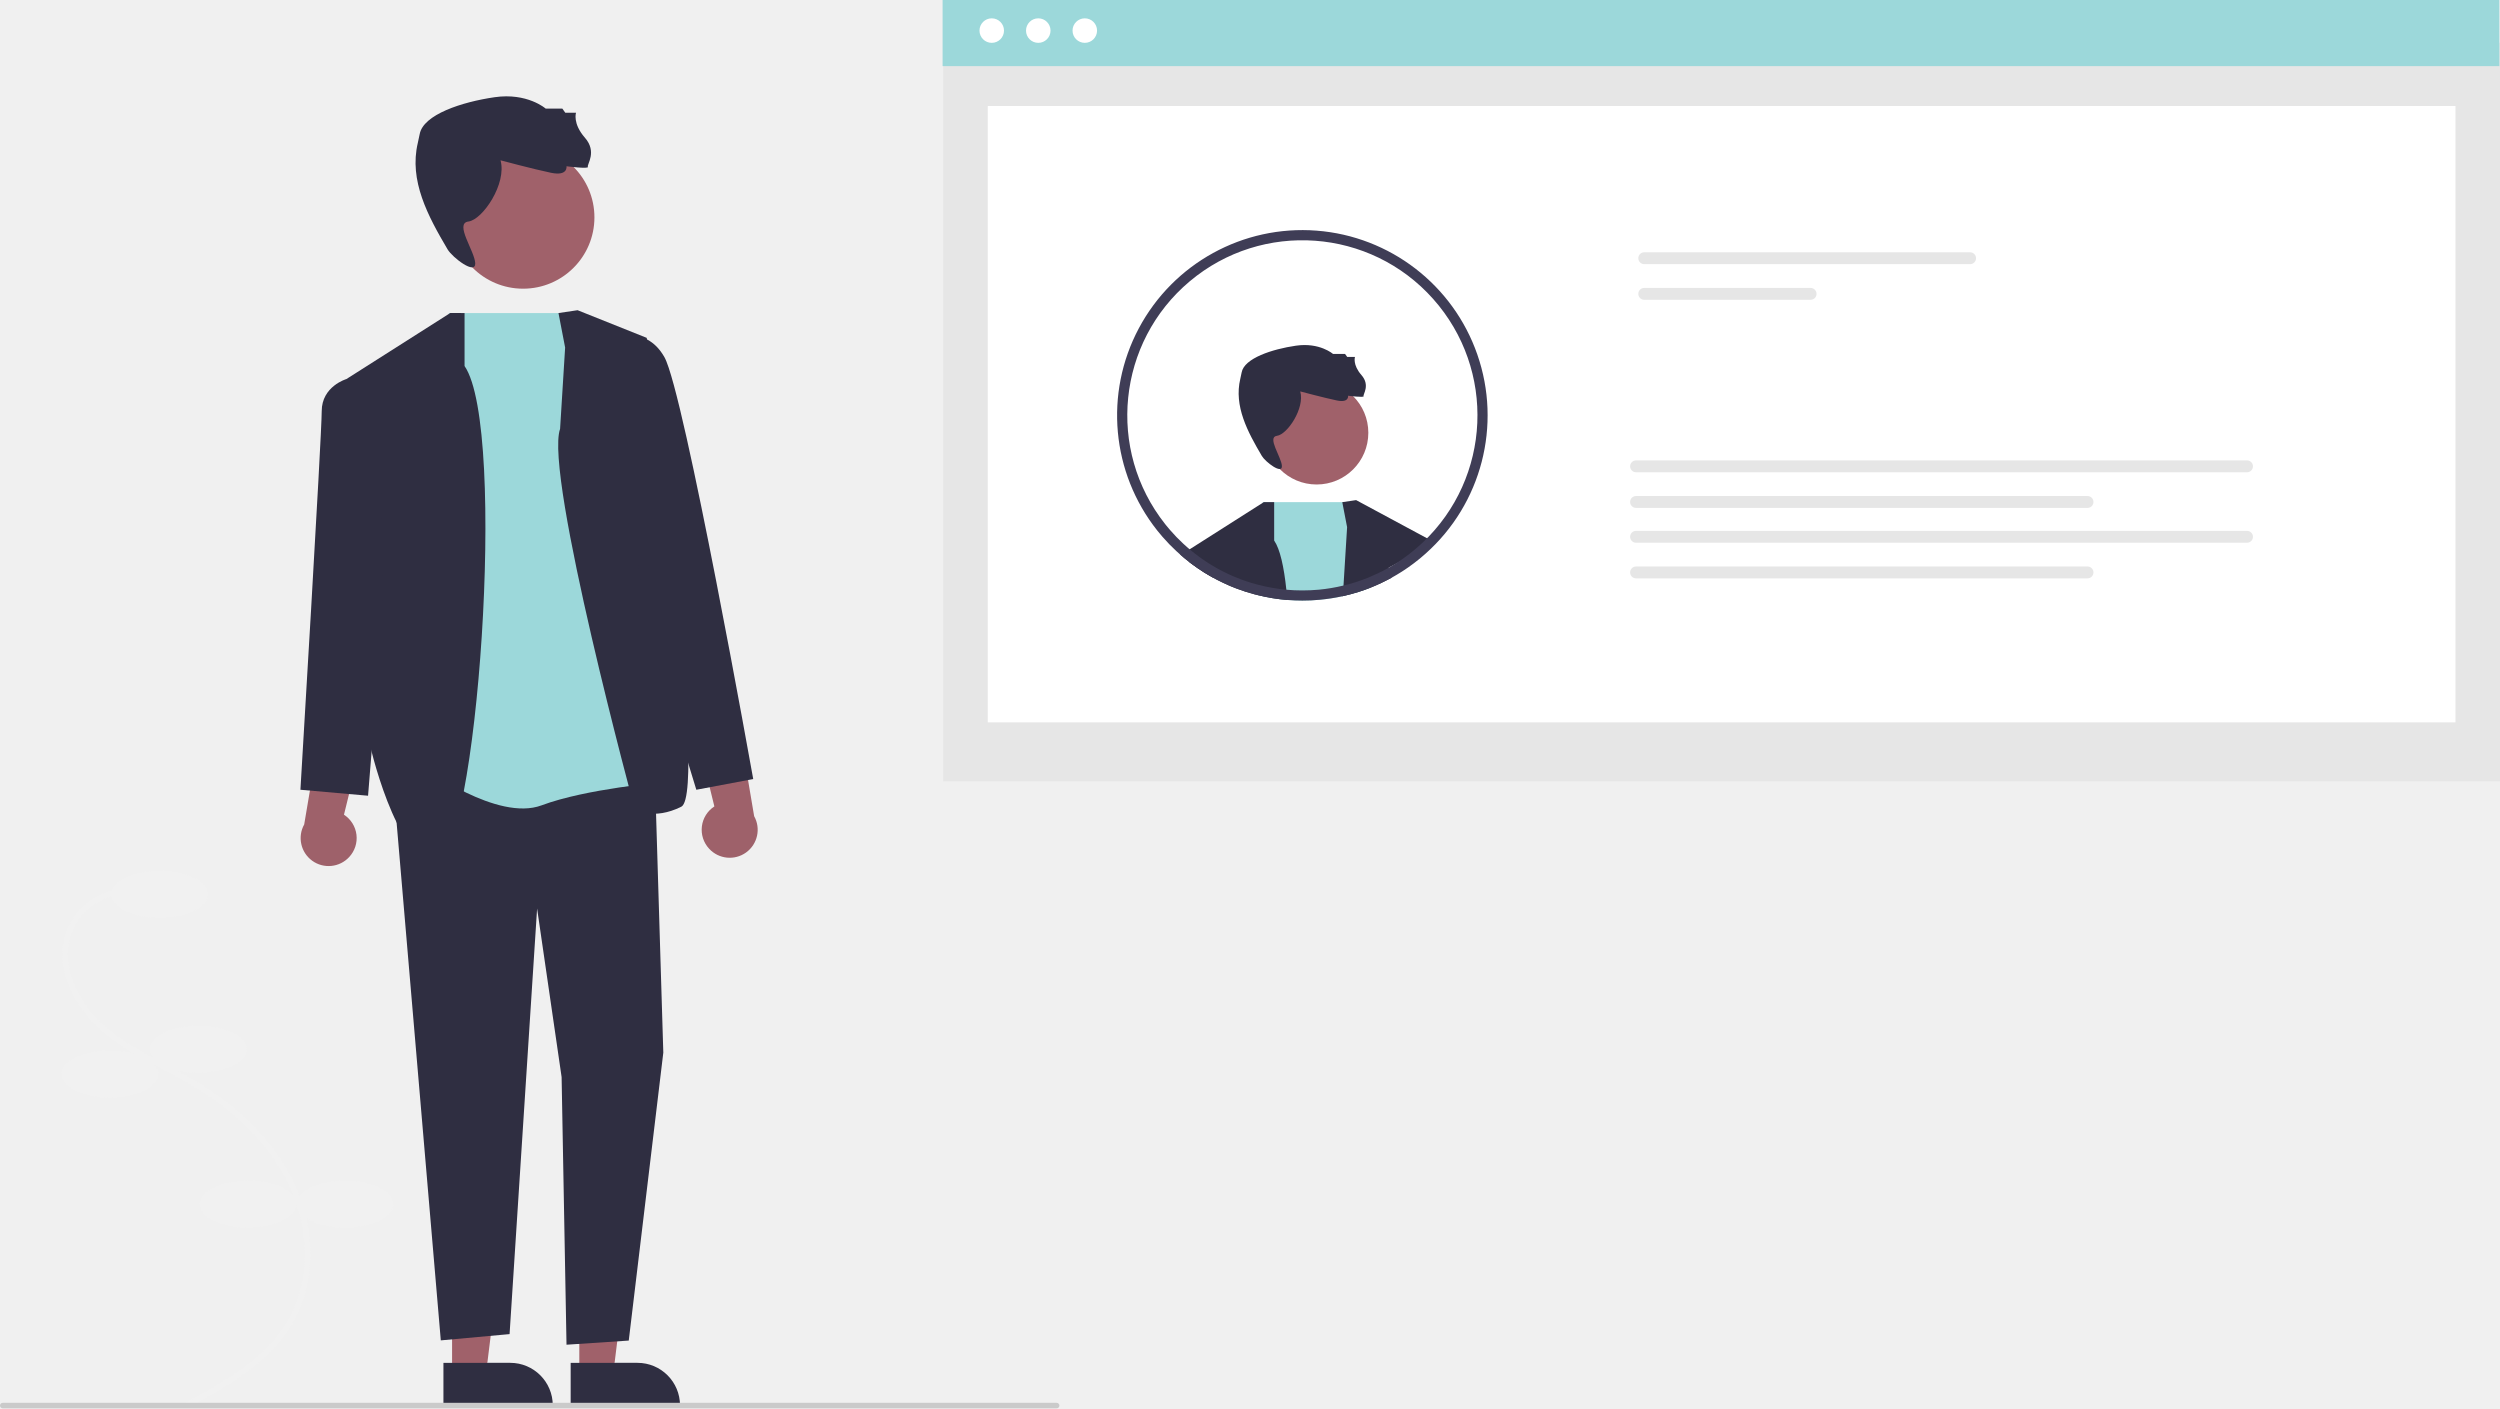
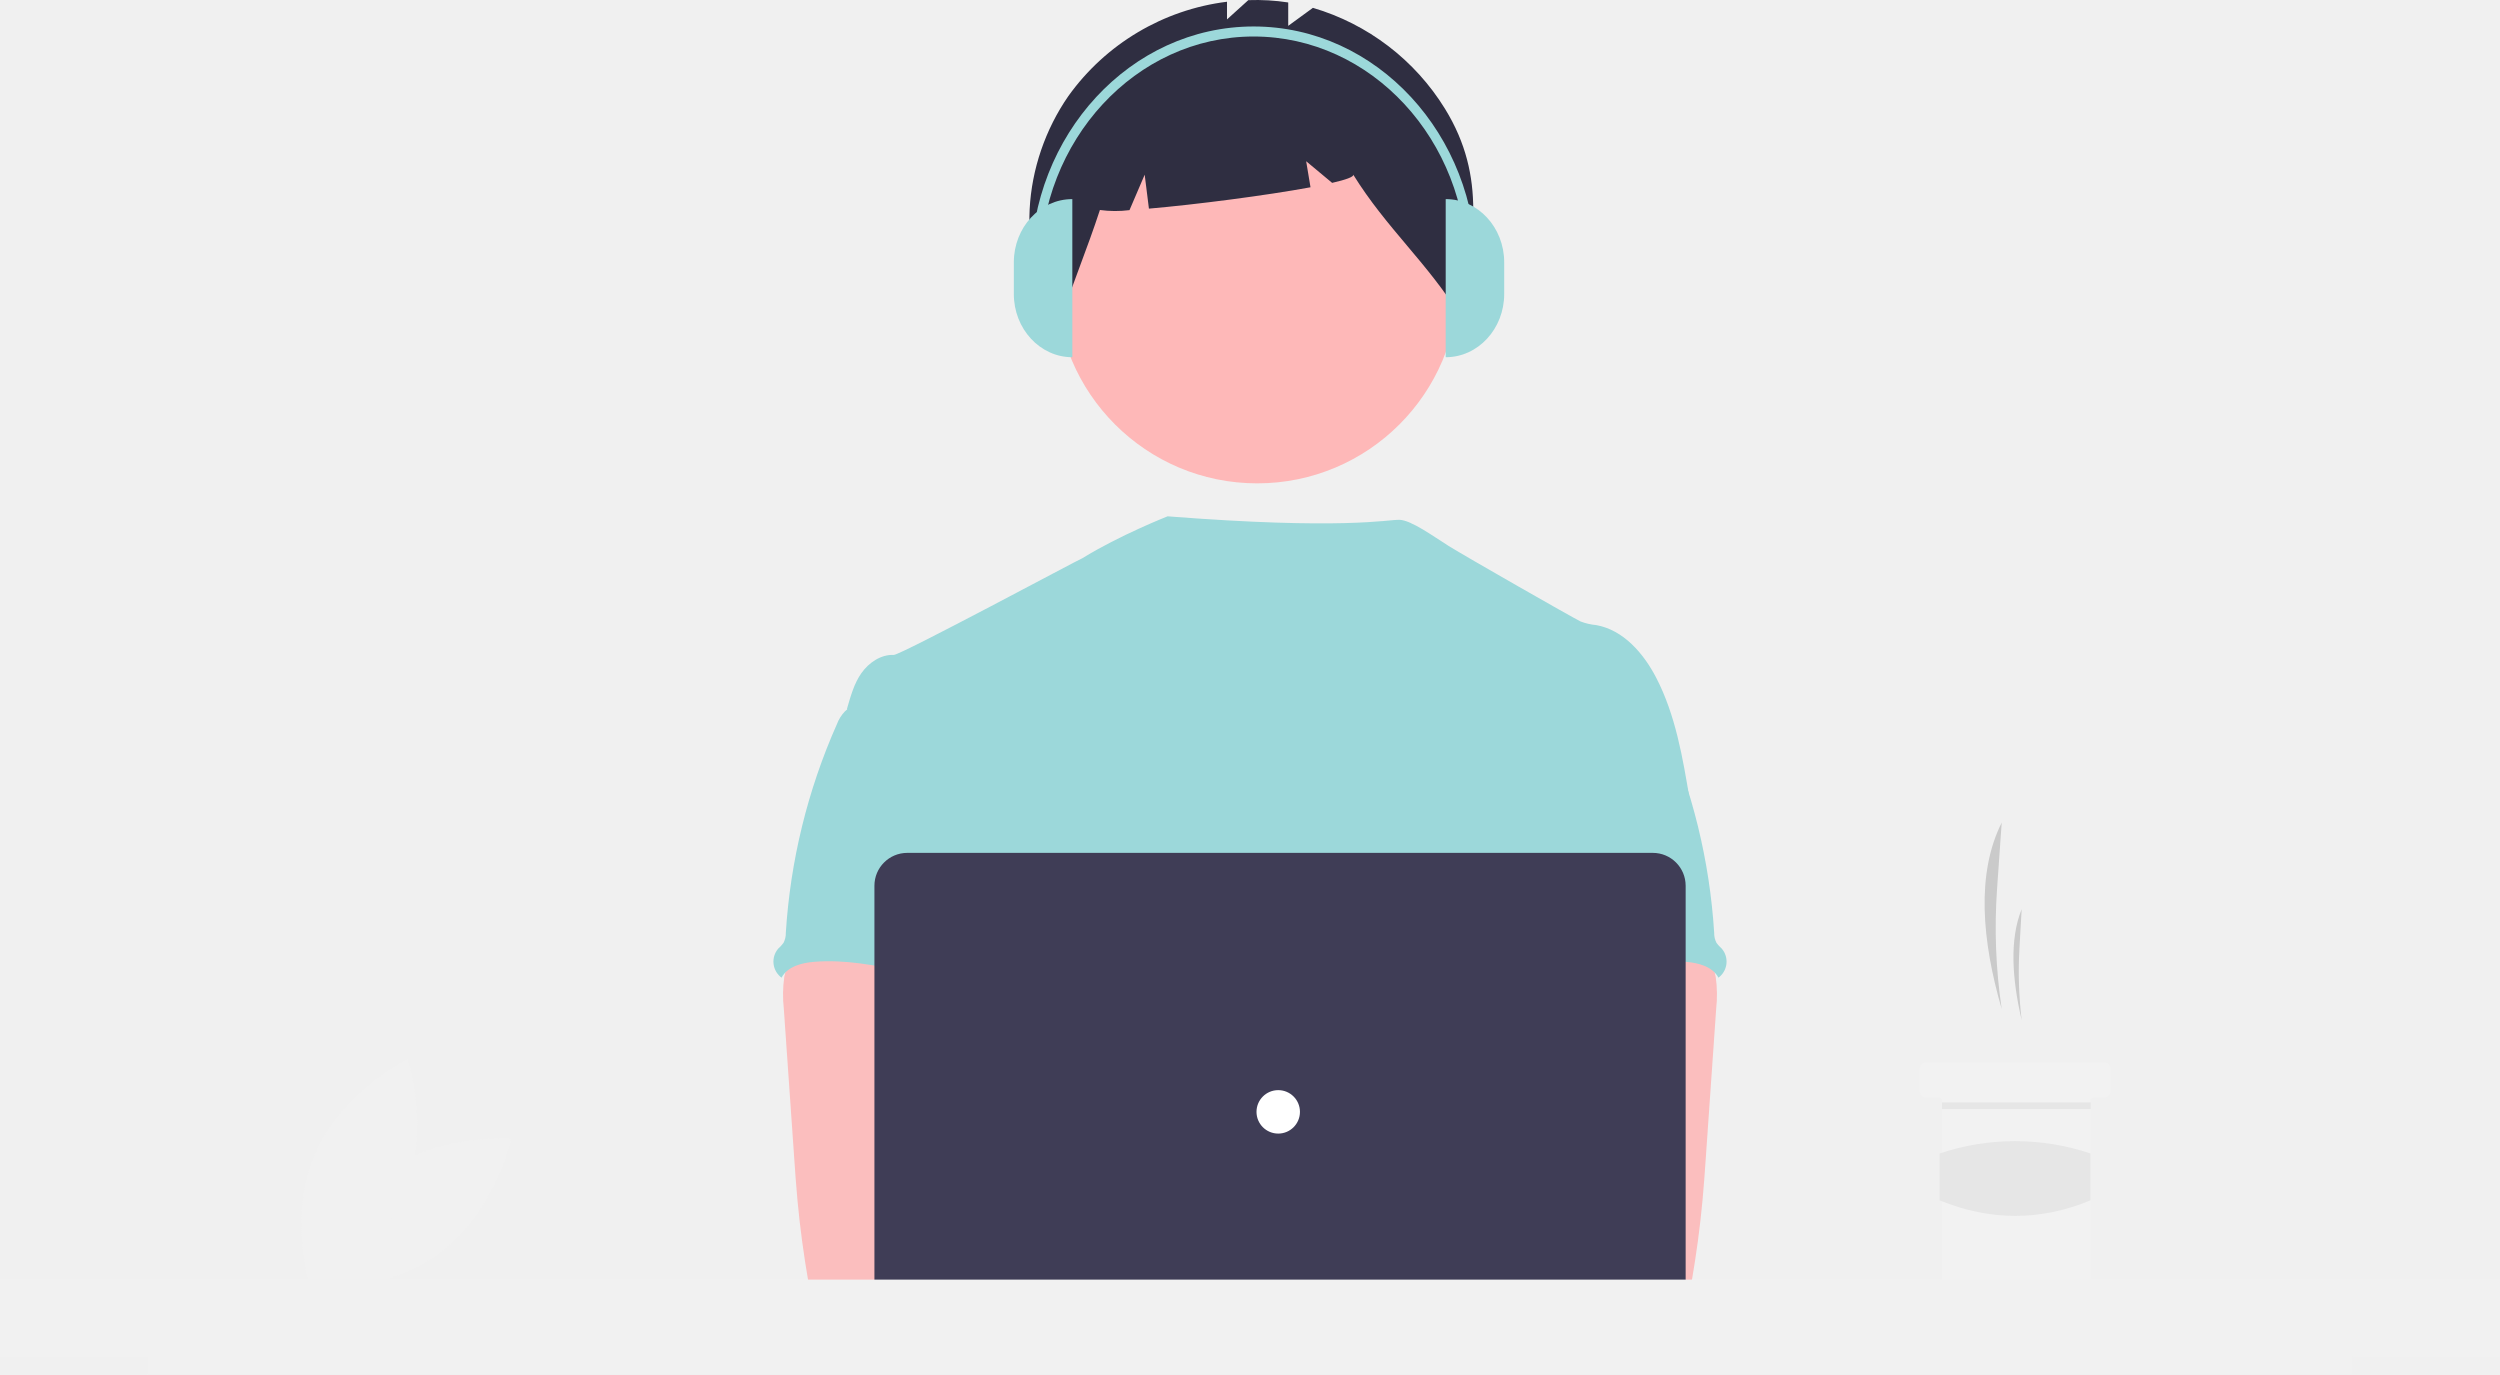
- <svg xmlns="http://www.w3.org/2000/svg" data-name="Layer 1" width="903.807" height="509.145" viewBox="0 0 903.807 509.145">
-   <path d="M216.096,704.318l-.951-1.759c12.753-6.897,28.626-15.481,36.916-29.567,8.172-13.886,8.356-32.743.479-49.211-6.704-14.016-19.018-26.572-35.611-36.313-3.273-1.921-6.709-3.742-10.031-5.503-8.031-4.256-16.336-8.658-23.184-14.903-9.432-8.601-16.568-23.035-11.249-35.891a23.856,23.856,0,0,1,20.677-14.467l.113,1.997a21.861,21.861,0,0,0-18.948,13.248c-4.943,11.947,1.839,25.505,10.754,33.636,6.661,6.074,14.852,10.415,22.773,14.613,3.342,1.771,6.797,3.603,10.108,5.546,16.938,9.943,29.526,22.798,36.403,37.174,8.16,17.061,7.946,36.637-.559,51.089C245.211,688.572,229.068,697.303,216.096,704.318Z" transform="translate(-148.0965 -195.4274)" fill="#f1f1f1" />
-   <ellipse cx="57.72" cy="323.317" rx="17.5" ry="8.5" fill="#f1f1f1" />
-   <ellipse cx="71.72" cy="379.317" rx="17.5" ry="8.5" fill="#f1f1f1" />
-   <ellipse cx="39.72" cy="388.317" rx="17.5" ry="8.5" fill="#f1f1f1" />
-   <ellipse cx="89.72" cy="435.317" rx="17.5" ry="8.5" fill="#f1f1f1" />
-   <ellipse cx="124.72" cy="435.317" rx="17.5" ry="8.5" fill="#f1f1f1" />
-   <rect id="bc1144e2-c94b-4f66-aa77-0b454dfd4174" data-name="Rectangle 62" x="341.011" y="15.429" width="562.796" height="267.056" fill="#e6e6e6" />
-   <rect id="ad6bb9d5-2e55-4525-b077-6ac2d5f26b45" data-name="Rectangle 75" x="357.104" y="38.33" width="530.61" height="222.814" fill="#fff" />
-   <rect id="a1fdfaec-ef9f-458a-9330-7bb8c38fec43" data-name="Rectangle 80" x="340.771" width="562.796" height="23.909" fill="#9cd8da" />
-   <circle id="ac9f2818-2064-46b1-8104-b7d94390836e" data-name="Ellipse 90" cx="358.539" cy="11.059" r="4.431" fill="#fff" />
-   <circle id="bd067119-2054-4d5f-9303-2e8fa40cc410" data-name="Ellipse 91" cx="375.359" cy="11.059" r="4.431" fill="#fff" />
-   <circle id="ee5e9ca0-6fca-449b-8f84-cf683813bd65" data-name="Ellipse 92" cx="392.18" cy="11.059" r="4.431" fill="#fff" />
-   <path id="acae6c4c-8028-4596-98db-d9926d2ed09f-93" data-name="Path 142" d="M742.529,286.635a2.147,2.147,0,0,0,0,4.294H860.333a2.147,2.147,0,0,0,0-4.294Z" transform="translate(-148.0965 -195.4274)" fill="#e6e6e6" />
-   <path id="a061bcdc-636b-4d12-a036-d7339f47b36a-94" data-name="Path 143" d="M742.529,299.518a2.147,2.147,0,0,0,0,4.294H802.67a2.147,2.147,0,0,0,0-4.294Z" transform="translate(-148.0965 -195.4274)" fill="#e6e6e6" />
-   <path id="e4e4593e-e83d-4128-8cd7-f0323b36c2f2-95" data-name="Path 142" d="M739.564,361.871a2.147,2.147,0,0,0,0,4.294H960.447a2.147,2.147,0,0,0,0-4.294Z" transform="translate(-148.0965 -195.4274)" fill="#e6e6e6" />
-   <path id="bf45783c-1d79-4b4f-82bb-39fc8a52f7aa-96" data-name="Path 143" d="M739.564,374.754a2.147,2.147,0,0,0,0,4.294H902.785a2.147,2.147,0,0,0,0-4.294Z" transform="translate(-148.0965 -195.4274)" fill="#e6e6e6" />
-   <path id="b544fc92-6fc6-4255-93fb-dee32d880d89-97" data-name="Path 142" d="M739.564,387.345a2.147,2.147,0,0,0,0,4.294H960.447a2.147,2.147,0,0,0,0-4.294Z" transform="translate(-148.0965 -195.4274)" fill="#e6e6e6" />
-   <path id="e14bb681-aaa1-4454-9da9-28d0809a146c-98" data-name="Path 143" d="M739.564,400.227a2.147,2.147,0,0,0,0,4.294H902.785a2.147,2.147,0,0,0,0-4.294Z" transform="translate(-148.0965 -195.4274)" fill="#e6e6e6" />
-   <circle cx="475.989" cy="156.462" r="18.694" fill="#a0616a" />
-   <path d="M618.165,336.934s8.724,2.337,13.242,3.272,4.05-1.714,4.05-1.714,5.92.779,5.608.156,2.493-3.895-.779-7.633-2.337-6.543-2.337-6.543h-2.804l-.779-1.091h-4.362s-4.823-4.229-13.391-2.983-18.701,4.54-19.636,9.681c-.127.697-.294,1.472-.488,2.29-2.343,9.891,2.635,19.146,7.799,27.903,1.269,2.152,7.407,6.844,7.25,3.625s-5.525-10.45-1.786-10.917S619.879,343.01,618.165,336.934Z" transform="translate(-148.0965 -195.4274)" fill="#2f2e41" />
-   <path d="M613.48,412.325a65.38,65.38,0,0,1-10.699-1.758l.197-3.728L604.615,377.197l.015-.227h32.931l5.168,27.293.697,3.683c-1.364.53-2.743,1.031-4.152,1.47-.016,0-.016.015-.03.015-1.955.606-3.94,1.137-5.941,1.576a68.558,68.558,0,0,1-8.062,1.243,62.045,62.045,0,0,1-6.304.303C617.117,412.552,615.284,412.477,613.48,412.325Z" transform="translate(-148.0965 -195.4274)" fill="#9cd8da" />
-   <path d="M592.309,407.051c-1.364-.591-2.682-1.228-3.985-1.894l-.561-.288c-.379-.197-.773-.409-1.151-.621q-.774-.432-1.501-.864c-.47-.273-.955-.561-1.424-.849-.03-.015-.045-.03-.075-.03-1.637-1.046-3.243-2.122-4.789-3.288q-.386-.296-.773-.591l-.272-4.364.394-.243L604.615,377.197l.363-.227.03-.015,3.728.015v13.882c2.107,3.046,3.531,9.426,4.41,17.776.121,1.197.227,2.425.334,3.698a65.38,65.38,0,0,1-10.699-1.758c-.379-.076-.743-.167-1.122-.273a62.702,62.702,0,0,1-6.516-2.091c-.652-.243-1.288-.5-1.925-.758l-.061-.03C592.885,407.294,592.582,407.173,592.309,407.051Z" transform="translate(-148.0965 -195.4274)" fill="#2f2e41" />
-   <path d="M586.612,404.248q-.774-.432-1.501-.864c-.47-.273-.955-.561-1.424-.849-.03-.015-.045-.03-.075-.03-1.637-1.046-3.243-2.122-4.789-3.288q-.386-.296-.773-.591c-.121-.106-.242-.197-.379-.303-.969-.743-1.909-1.515-2.819-2.334-.045-.03-.075-.076-.121-.106a10.422,10.422,0,0,1,3.046-1.622l1.076.318,7.668,2.303.045,3.107Z" transform="translate(-148.0965 -195.4274)" fill="#2f2e41" />
-   <path d="M651.184,404.293c-.455.242-.909.485-1.364.712-.107.061-.197.106-.288.152-.607.303-1.197.606-1.803.894-.016.015-.046.015-.046.03-.03.015-.075.03-.106.045-1.364.652-2.743,1.258-4.153,1.818-1.364.53-2.743,1.031-4.152,1.47-.016,0-.016.015-.03.015-1.955.606-3.94,1.137-5.941,1.576a12.506,12.506,0,0,1,.485-3.683l.015-.212,1.304-21.095-1.743-9.047,5.001-.743L665.869,391.033s-3.031,3.031-15.473,9.487C649.296,401.091,650.911,402.99,651.184,404.293Z" transform="translate(-148.0965 -195.4274)" fill="#2f2e41" />
-   <path d="M624.907,408.612c-1.971.182-3.971.273-5.971.273-1.94,0-3.865-.076-5.789-.258.121,1.197.227,2.425.334,3.698,1.803.152,3.637.227,5.456.227a62.045,62.045,0,0,0,6.304-.303,68.558,68.558,0,0,0,8.062-1.243,12.506,12.506,0,0,1,.485-3.683l.015-.212A62.996,62.996,0,0,1,624.907,408.612Zm57.268-85.047A66.972,66.972,0,1,0,566.441,387.184c.606.758,1.228,1.515,1.864,2.243.061.061.091.106.136.152a63.821,63.821,0,0,0,4.986,5.137c.425.394.864.788,1.303,1.167.046.03.076.076.121.106.909.818,1.849,1.591,2.819,2.334.137.106.258.197.379.303q.387.296.773.591c1.546,1.167,3.152,2.243,4.789,3.288.03,0,.045.015.075.03.47.288.955.576,1.424.849q.728.432,1.501.864c.379.212.773.424,1.151.621l.561.288c1.303.667,2.622,1.303,3.985,1.894.273.121.576.242.849.364l.061.03c.636.258,1.273.515,1.925.758a62.702,62.702,0,0,0,6.516,2.091c.379.106.743.197,1.122.273a65.38,65.38,0,0,0,10.699,1.758c1.803.152,3.637.227,5.456.227a62.045,62.045,0,0,0,6.304-.303,68.558,68.558,0,0,0,8.062-1.243c2.001-.439,3.986-.97,5.941-1.576.015,0,.015-.015.03-.015,1.409-.439,2.788-.94,4.152-1.47,1.41-.561,2.789-1.167,4.153-1.818.03-.015.075-.03.106-.045,0-.015.03-.015.046-.03.606-.288,1.197-.591,1.803-.894.091-.046.181-.091.288-.152.454-.227.909-.47,1.364-.712.03-.015.045-.03.075-.045,1.197-.667,2.38-1.364,3.547-2.106.318-.197.636-.394.955-.621.47-.288.924-.606,1.364-.924.591-.409,1.182-.833,1.758-1.273a4.679,4.679,0,0,0,.545-.409c1.41-1.061,2.773-2.182,4.076-3.364a66.914,66.914,0,0,0,18.67-71.984Zm-19.807,68.074a64.792,64.792,0,0,1-5.152,4.364c-.394.303-.804.606-1.212.879-.394.303-.788.591-1.197.864-.349.243-.697.485-1.061.712-.03.03-.075.045-.106.076-.258.182-.531.349-.788.515-.804.5-1.637,1-2.455,1.47-.197.106-.379.227-.576.333-.107.061-.212.121-.334.182-.454.258-.909.485-1.364.727-.061.045-.136.061-.197.106a.112.112,0,0,0-.061.03c-.318.167-.636.318-.955.47-.273.136-.531.273-.804.394-1.106.53-2.243,1.03-3.379,1.5-1.197.485-2.409.924-3.637,1.334-.303.106-.622.227-.94.318-1.44.455-2.879.864-4.349,1.197a62.996,62.996,0,0,1-8.895,1.5c-1.971.182-3.971.273-5.971.273-1.94,0-3.865-.076-5.789-.258a62.373,62.373,0,0,1-10.169-1.788c-.121-.03-.258-.061-.379-.091a58.111,58.111,0,0,1-8.017-2.728c-.136-.061-.288-.106-.409-.167-.152-.061-.288-.106-.409-.167-.152-.061-.288-.121-.424-.182-1.137-.5-2.243-1.046-3.349-1.606l-.516-.273c-.985-.515-1.955-1.046-2.91-1.637-.333-.182-.682-.394-1.015-.606-.379-.227-.758-.47-1.122-.712q-.135-.091-.272-.182c-.849-.576-1.712-1.152-2.531-1.773-.576-.424-1.137-.833-1.697-1.273-.364-.273-.727-.561-1.076-.864-.227-.167-.454-.364-.682-.561-.303-.258-.606-.515-.909-.788-.47-.379-.909-.803-1.334-1.197a60.229,60.229,0,0,1-4.834-5.001c-.515-.576-1-1.152-1.47-1.758a3.647,3.647,0,0,1-.303-.379,63.298,63.298,0,1,1,93.048,6.744Z" transform="translate(-148.0965 -195.4274)" fill="#3f3d56" />
-   <polygon points="163.436 496.698 175.696 496.697 181.528 449.409 163.434 449.41 163.436 496.698" fill="#a0616a" />
-   <path d="M308.406,688.123l24.144-.001h.001A15.387,15.387,0,0,1,347.937,703.508v.5l-39.531.001Z" transform="translate(-148.0965 -195.4274)" fill="#2f2e41" />
-   <polygon points="209.436 496.698 221.696 496.697 227.528 449.409 209.434 449.41 209.436 496.698" fill="#a0616a" />
-   <path d="M354.406,688.123l24.144-.001h.001A15.387,15.387,0,0,1,393.937,703.508v.5l-39.531.001Z" transform="translate(-148.0965 -195.4274)" fill="#2f2e41" />
-   <path d="M274.333,505.267a10.056,10.056,0,0,0-1.883-15.304l8.518-34.705-17.492,6.233-5.407,32.001a10.11,10.11,0,0,0,16.265,11.775Z" transform="translate(-148.0965 -195.4274)" fill="#9e616a" />
-   <path d="M404.474,502.267a10.056,10.056,0,0,1,1.883-15.304L397.839,452.259l17.492,6.233,5.407,32.001a10.11,10.11,0,0,1-16.265,11.775Z" transform="translate(-148.0965 -195.4274)" fill="#9e616a" />
-   <polygon points="142.367 285.513 159.36 484.578 184.224 482.311 194.175 328.461 203.033 389.379 204.807 486.145 227.307 484.645 239.801 380.545 236.736 279.728 151.319 271.078 142.367 285.513" fill="#2f2e41" />
-   <circle cx="189.112" cy="78.582" r="25.786" fill="#a0616a" />
-   <path d="M329.043,253.381s12.033,3.223,18.265,4.513,5.587-2.364,5.587-2.364,8.165,1.074,7.736.215,3.438-5.372-1.074-10.529-3.223-9.025-3.223-9.025h-3.868l-1.074-1.504H345.374s-6.652-5.833-18.471-4.114-25.795,6.263-27.084,13.354c-.175.962-.405,2.03-.672,3.159-3.232,13.644,3.635,26.409,10.757,38.487,1.75,2.968,10.217,9.441,10,5s-7.621-14.414-2.464-15.059S331.407,261.762,329.043,253.381Z" transform="translate(-148.0965 -195.4274)" fill="#2f2e41" />
-   <path d="M310.376,308.604h45.412l32.11,169.575s-27.994,2.394-43.994,8.394-42.598-13.706-42.598-13.706Z" transform="translate(-148.0965 -195.4274)" fill="#9cd8da" />
-   <path d="M316.045,327.754V308.604l-5.142-.031-37.567,23.885,8.152,130.863s9.648,43.658,24.282,43.205S331.687,350.435,316.045,327.754Z" transform="translate(-148.0965 -195.4274)" fill="#2f2e41" />
-   <path d="M285.404,336.073l-12.067-3.615s-8.933,2.615-8.933,11.615-7.697,136.868-7.697,136.868l24.451,2.161,5.246-65.029Z" transform="translate(-148.0965 -195.4274)" fill="#2f2e41" />
-   <path d="M352.404,321.073l-2.405-12.469,6.905-1.031,25,10s22.5,164.5,12.5,169.5-16.752,1.126-16.752,1.126S344.76,366.873,350.582,350.473Z" transform="translate(-148.0965 -195.4274)" fill="#2f2e41" />
-   <path d="M364.404,320.073l4.267-1.857s12.523-6.206,19.628,6.326,32.105,152.531,32.105,152.531l-20.57,3.868-15.379-50.384Z" transform="translate(-148.0965 -195.4274)" fill="#2f2e41" />
-   <path d="M530.096,704.573h-381a1,1,0,1,1,0-2h381a1,1,0,0,1,0,2Z" transform="translate(-148.0965 -195.4274)" fill="#cacaca" />
+ <svg xmlns="http://www.w3.org/2000/svg" data-name="Layer 1" width="878.63" height="483" viewBox="0 0 878.63 483">
+   <path d="M294.716,621.203c-19.511,14.544-25.04,40.135-25.04,40.135s26.104,2.009,45.615-12.535,25.04-40.135,25.04-40.135S314.227,606.659,294.716,621.203Z" transform="translate(-160.6848 -208.5)" fill="#f1f1f1" />
+   <path d="M302.844,628.032c-9.377,22.456-32.862,34.028-32.862,34.028s-8.281-24.837,1.096-47.293,32.862-34.028,32.862-34.028S312.221,605.576,302.844,628.032Z" transform="translate(-160.6848 -208.5)" fill="#f1f1f1" />
+   <path d="M864.187,563.114h0a194.657,194.657,0,0,1-1.633-42.195l1.633-23.307h0c-9,17.908-6.966,41.479,0,65.502Z" transform="translate(-160.6848 -208.5)" fill="#cacaca" />
+   <path d="M871.205,567.013h0a143.091,143.091,0,0,1-.786-25.116l.786-13.873h0C866.875,538.683,867.854,552.713,871.205,567.013Z" transform="translate(-160.6848 -208.5)" fill="#cacaca" />
+   <path d="M902.401,584.17v7.798a2.352,2.352,0,0,1-2.339,2.339h-3.899a.777.777,0,0,0-.78.78v63.943a2.351,2.351,0,0,1-2.339,2.339H845.476a2.341,2.341,0,0,1-2.339-2.339V595.087a.782.782,0,0,0-.78-.78H837.678a2.341,2.341,0,0,1-2.339-2.339v-7.798a2.336,2.336,0,0,1,2.339-2.339h62.383A2.346,2.346,0,0,1,902.401,584.17Z" transform="translate(-160.6848 -208.5)" fill="#f2f2f2" />
+   <rect x="682.522" y="387.445" width="52.246" height="2.339" fill="#e6e6e6" />
+   <path d="M895.383,630.369c-17.483,7.235-35.156,7.315-53.026,0v-16.481a83.274,83.274,0,0,1,53.026,0Z" transform="translate(-160.6848 -208.5)" fill="#e6e6e6" />
+   <circle id="fff0188c-9915-4c0d-8339-9317a77083e8" data-name="Ellipse 276" cx="441.853" cy="99.211" r="70.666" fill="#feb8b8" />
+   <path id="ac220ed6-7c3f-4d1e-8d82-3295770c496a-334" data-name="Path 1461" d="M668.54,246.746a81.614,81.614,0,0,0-46.43-35.492l-8.675,6.331v-8.22a75.123,75.123,0,0,0-14.032-.817l-7.485,6.772V209.11a80.834,80.834,0,0,0-55.763,33.169c-16.254,23.432-18.998,56.032-3.011,79.652,4.388-13.487,9.715-26.142,14.104-39.628a39.916,39.916,0,0,0,10.399.05l5.339-12.459,1.492,11.931c16.55-1.441,41.096-4.607,56.785-7.508l-1.526-9.154,9.128,7.606c4.806-1.106,7.66-2.11,7.425-2.877,11.668,18.811,25.948,30.826,37.616,49.637C678.337,293.006,683.437,270.951,668.54,246.746Z" transform="translate(-160.6848 -208.5)" fill="#2f2e41" />
+   <path d="M754.52,489.43c-2.43-14.619-4.936-29.519-11.731-42.689-4.466-8.626-11.554-16.847-21.11-18.552a20.422,20.422,0,0,1-5.497-1.272c-2.8-1.349-40.425-22.827-46.405-26.568-5.135-3.212-13.24-9.158-17.327-9.158-4.112-.09-19.878,3.579-81.414-1.231,0,0-16.905,6.663-29.985,14.743-.198-.131-63.869,34.06-66.261,33.97-4.53-.191-8.741,2.71-11.338,6.362-2.596,3.652-3.814,8.174-5.089,12.546,13.907,30.97,26.631,61.98,40.539,92.95a7.931,7.931,0,0,1,1.006,3.815,9.31,9.31,0,0,1-1.73,3.815c-6.82,10.956-6.603,24.736-5.858,37.613.746,12.877,1.668,26.478-4.087,38.02-1.565,3.169-3.601,6.069-5.089,9.238-3.486,7.177-4.746,30.131-2.71,37.842l255.121,7.309C730.067,673.102,754.52,489.43,754.52,489.43Z" transform="translate(-160.6848 -208.5)" fill="#9cd8da" />
+   <path id="bb46eb08-8e3e-4ac5-913b-26d221d967b9-335" data-name="Path 1421" d="M436.31,551.903a45.043,45.043,0,0,0-.153,11.109l3.657,52.513c.343,4.949.681,9.887,1.146,14.824.877,9.581,2.188,19.086,3.815,28.578a5.09,5.09,0,0,0,5.216,4.949c16.096,3.406,32.726,3.27,49.153,2.342,25.067-1.399,89.198-4.046,93.116-9.136s1.635-13.322-3.474-17.438-89.739-14.149-89.739-14.149c.827-6.553,3.321-12.724,5.688-18.946,4.25-11.035,8.22-22.432,8.297-34.253s-4.377-24.25-14.061-31.022c-7.966-5.56-18.221-6.591-27.928-6.362-7.062.203-19.265-1.489-25.716,1.272C440.223,538.431,437.264,546.905,436.31,551.903Z" transform="translate(-160.6848 -208.5)" fill="#fbbebe" />
+   <path id="efe93a1e-ccdd-49fd-af5f-e26394aa0937-336" data-name="Path 1430" d="M457.627,458.523a13.17,13.17,0,0,0-2.824,4.518A213.588,213.588,0,0,0,436.862,536.356a7.329,7.329,0,0,1-.827,3.55,15.535,15.535,0,0,1-1.87,2.023,7.024,7.024,0,0,0,.84,9.898q.173.146.356.281c2.099-3.951,7.125-5.242,11.592-5.586,21.389-1.692,42.282,8.259,63.734,7.508-1.514-5.23-3.691-10.256-4.925-15.548-5.459-23.502,8.156-49.089-.191-71.726-1.667-4.53-4.453-8.983-8.843-10.968a23.555,23.555,0,0,0-5.662-1.499c-5.421-.98-16.212-5.166-21.453-3.486-1.935.624-2.697,2.443-4.301,3.542C462.877,455.902,459.646,456.474,457.627,458.523Z" transform="translate(-160.6848 -208.5)" fill="#9cd8da" />
+   <path id="a38c3c09-000b-42b7-8619-0229d8aff5e9-337" data-name="Path 1421" d="M754.672,536.183c-6.451-2.762-18.653-1.069-25.716-1.272-9.707-.229-19.962.802-27.928,6.362-9.684,6.772-14.137,19.201-14.061,31.022s4.046,23.218,8.297,34.253c2.366,6.222,4.861,12.393,5.688,18.946,0,0-84.63,10.034-89.739,14.149s-7.392,12.348-3.474,17.438,126.173,10.2,142.269,6.794a5.09,5.09,0,0,0,5.216-4.949c1.627-9.491,2.937-18.996,3.815-28.578.465-4.937.802-9.874,1.146-14.824l3.657-52.513a45.043,45.043,0,0,0-.153-11.109C762.736,546.905,759.777,538.431,754.672,536.183Z" transform="translate(-160.6848 -208.5)" fill="#fbbebe" />
+   <path id="bd3879bf-5d05-49be-b690-c4d97e29a2ab-338" data-name="Path 1430" d="M734.687,454.346c-1.603-1.099-2.366-2.918-4.301-3.542-5.241-1.68-16.032,2.507-21.453,3.486a23.555,23.555,0,0,0-5.662,1.499c-4.389,1.985-7.175,6.438-8.843,10.968-8.347,22.637,5.268,48.224-.191,71.726-1.234,5.293-3.411,10.318-4.925,15.548,21.453.751,42.346-9.2,63.734-7.508,4.467.343,9.493,1.635,11.592,5.586q.183-.135.356-.281a7.024,7.024,0,0,0,.84-9.898,15.535,15.535,0,0,1-1.87-2.023,7.329,7.329,0,0,1-.827-3.55,213.588,213.588,0,0,0-17.941-73.316,13.17,13.17,0,0,0-2.824-4.518C740.354,456.474,737.123,455.902,734.687,454.346Z" transform="translate(-160.6848 -208.5)" fill="#9cd8da" />
+   <circle cx="420.924" cy="438.81" r="19.073" fill="#fbbebe" />
+   <circle cx="463.156" cy="438.81" r="19.073" fill="#fbbebe" />
+   <path d="M741.572,690.288H479.542a11.552,11.552,0,0,1-11.539-11.539V519.783a11.552,11.552,0,0,1,11.539-11.539H741.572a11.552,11.552,0,0,1,11.539,11.539V678.75A11.552,11.552,0,0,1,741.572,690.288Z" transform="translate(-160.6848 -208.5)" fill="#3f3d56" />
+   <circle id="bf1cdf42-3b4f-4239-91c9-f6802a29e918" data-name="Ellipse 263" cx="449.236" cy="390.766" r="7.635" fill="#fff" />
+   <polygon points="878.63 449.724 0 449.724 0 476.724 51.97 476.724 51.97 483 826.68 483 826.68 476.724 878.63 476.724 878.63 449.724" fill="#f1f1f1" />
+   <path d="M537.556,334.049h0c-11.355,0-20.559-9.952-20.559-22.229h0V300.705c0-12.277,9.205-22.229,20.559-22.229h0v55.574Z" transform="translate(-160.6848 -208.5)" fill="#9cd8da" />
+   <path d="M668.779,278.476h0c11.355,0,20.559,9.952,20.559,22.229v11.115c0,12.277-9.205,22.229-20.559,22.229h0V278.476Z" transform="translate(-160.6848 -208.5)" fill="#9cd8da" />
+   <path d="M679.553,302.452h-3.262c0-44.73-33.656-81.121-75.026-81.121-41.369,0-75.026,36.391-75.026,81.121h-3.262c0-46.675,35.12-84.648,78.288-84.648C644.433,217.804,679.553,255.777,679.553,302.452Z" transform="translate(-160.6848 -208.5)" fill="#9cd8da" />
</svg>
